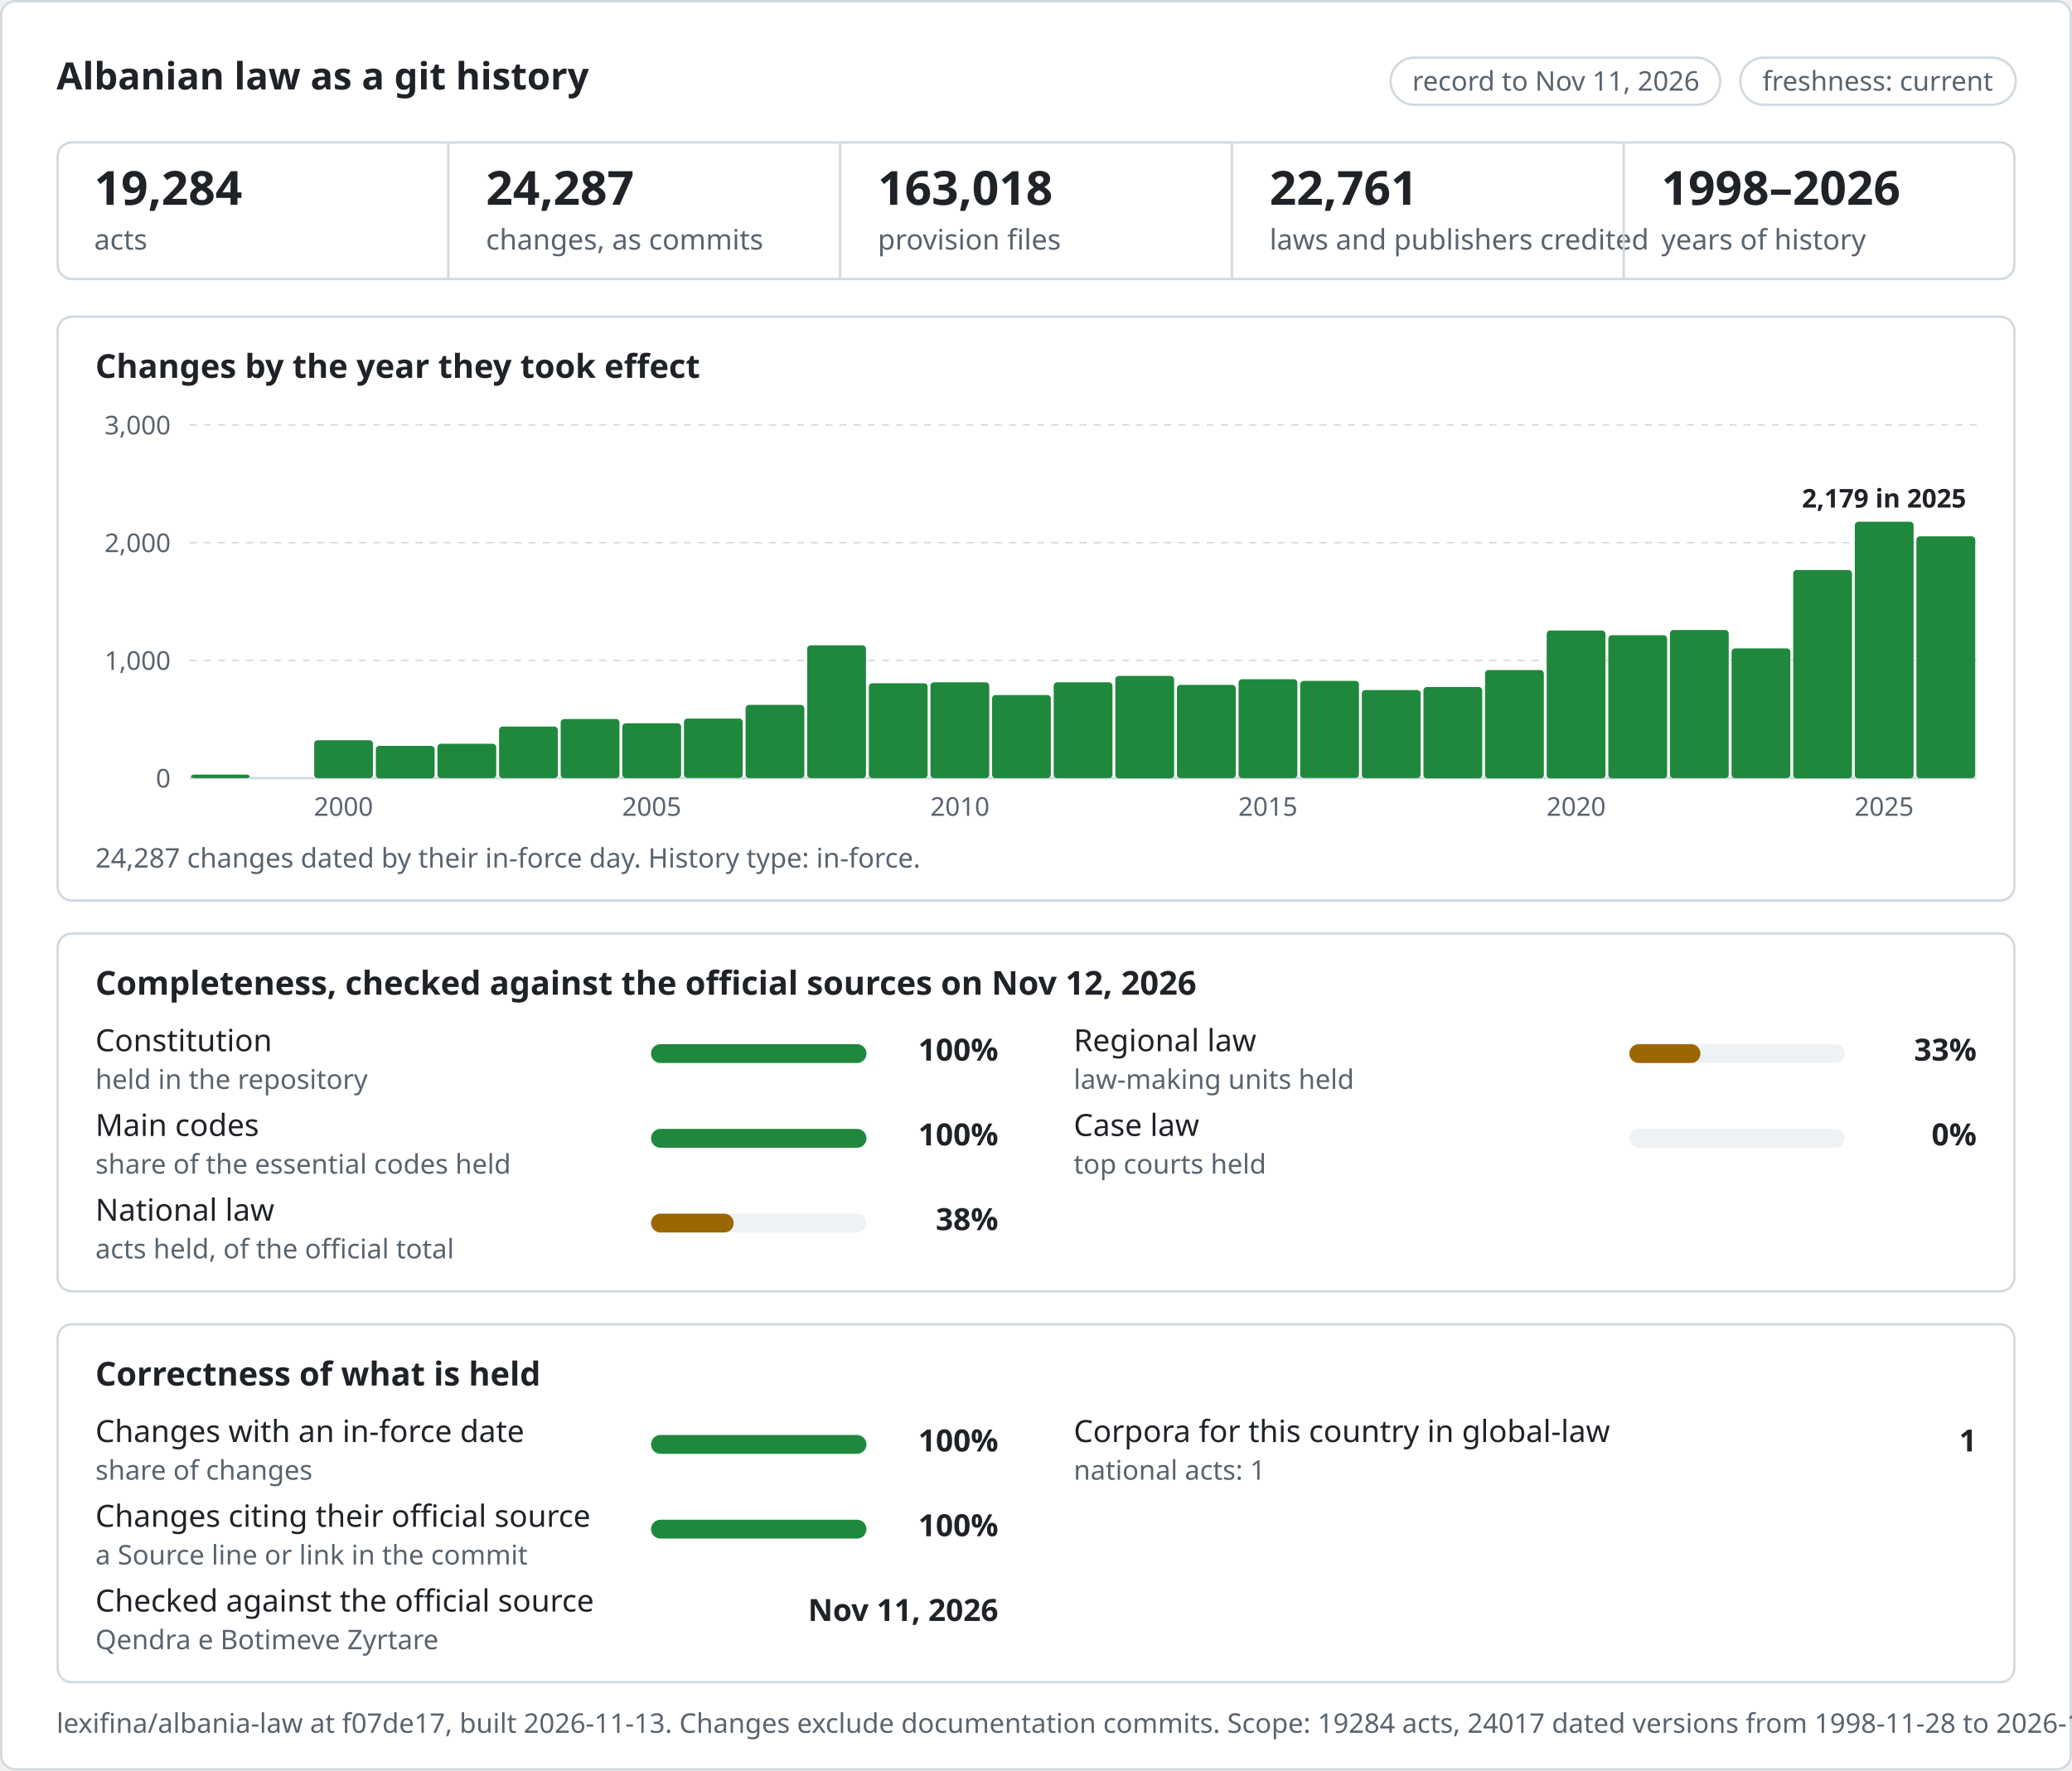
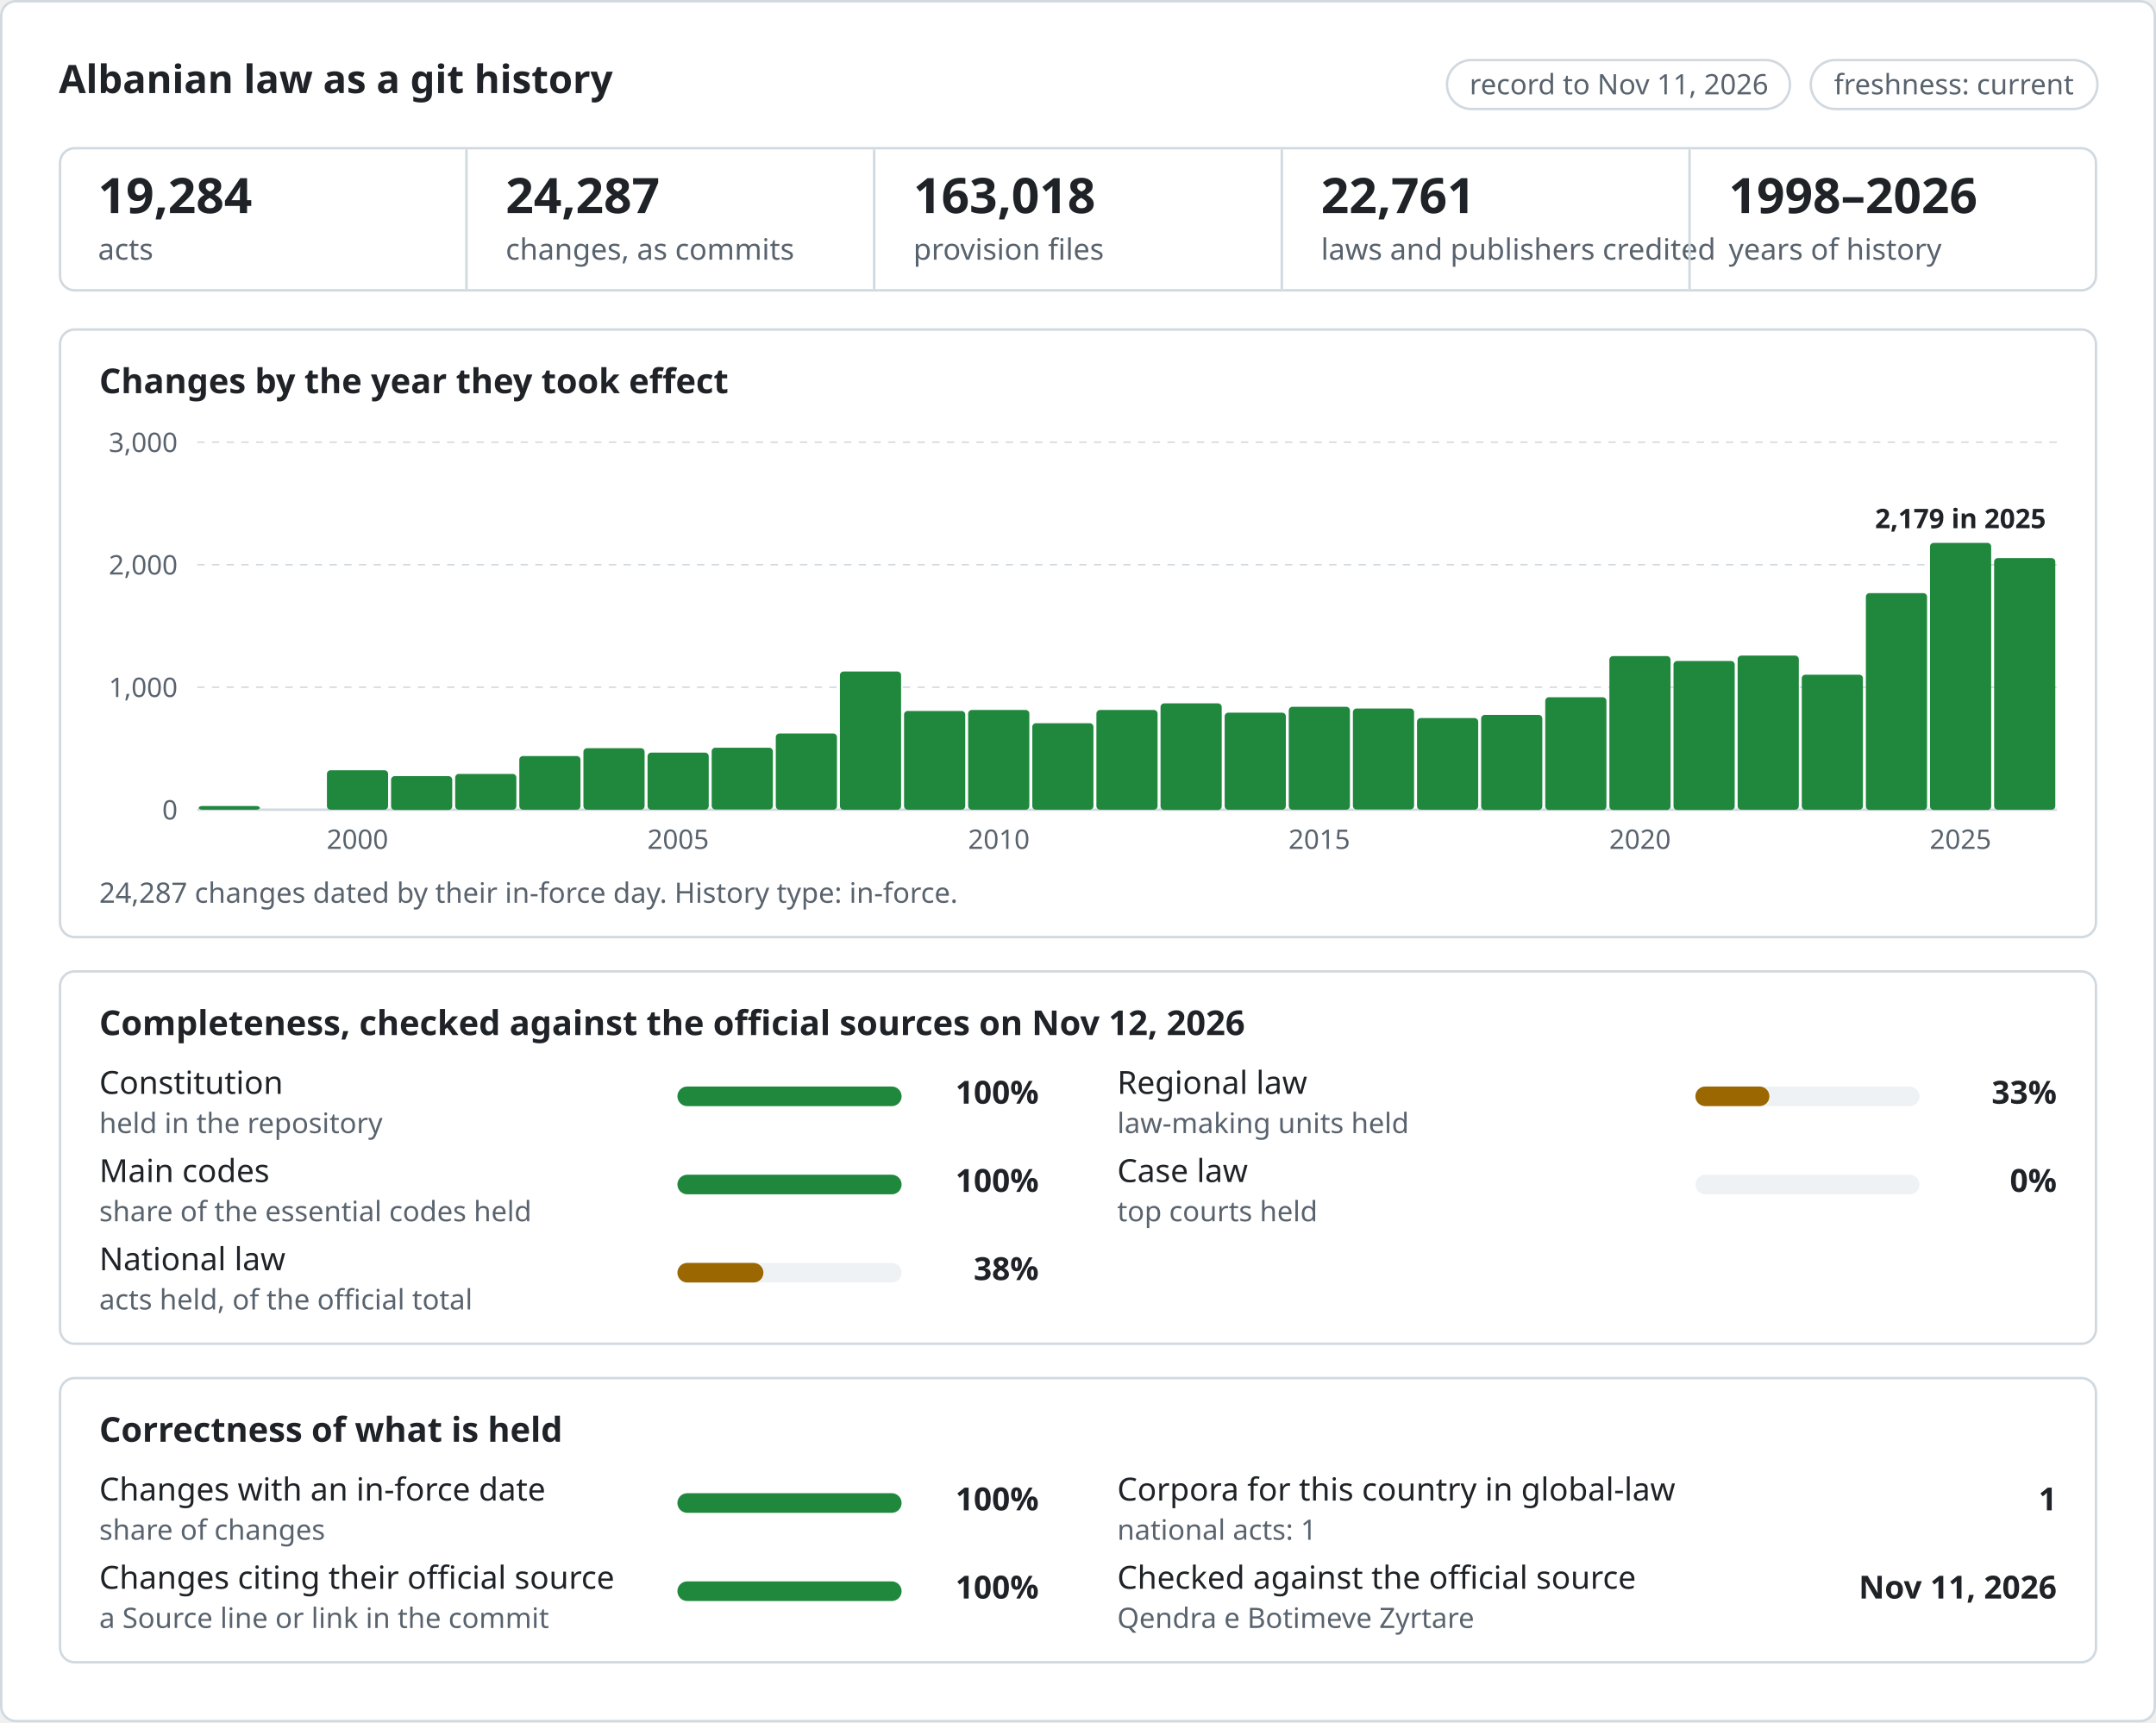
- <svg xmlns="http://www.w3.org/2000/svg" width="880" height="752" viewBox="0 0 880 752" font-family="-apple-system,BlinkMacSystemFont,Segoe UI,Noto Sans,Helvetica,Arial,sans-serif">
-   <rect x="0.5" y="0.5" width="879" height="751" rx="6" fill="#ffffff" stroke="#d1d9e0" />
+ <svg xmlns="http://www.w3.org/2000/svg" width="880" height="703" viewBox="0 0 880 703" font-family="-apple-system,BlinkMacSystemFont,Segoe UI,Noto Sans,Helvetica,Arial,sans-serif">
+   <rect x="0.5" y="0.5" width="879" height="702" rx="6" fill="#ffffff" stroke="#d1d9e0" />
  <text x="24" y="38" font-size="16" font-weight="600" fill="#1f2328">Albanian law as a git history</text>
  <rect x="590.6" y="24.5" width="140" height="20" rx="10" fill="none" stroke="#d1d9e0" />
  <text x="660.8" y="38.5" font-size="11.5" font-weight="500" text-anchor="middle" fill="#59636e">record to Nov 11, 2026</text>
  <rect x="739.1" y="24.5" width="117" height="20" rx="10" fill="none" stroke="#d1d9e0" />
  <text x="797.5" y="38.5" font-size="11.5" font-weight="500" text-anchor="middle" fill="#59636e">freshness: current</text>
  <rect x="24.5" y="60.5" width="831" height="58" rx="6" fill="#ffffff" stroke="#d1d9e0" />
  <text x="40.0" y="87" font-size="20" font-weight="600" fill="#1f2328">19,284</text>
  <text x="40.0" y="106" font-size="12" fill="#59636e">acts</text>
  <line x1="190.4" y1="61" x2="190.4" y2="118" stroke="#d1d9e0" />
  <text x="206.4" y="87" font-size="20" font-weight="600" fill="#1f2328">24,287</text>
  <text x="206.4" y="106" font-size="12" fill="#59636e">changes, as commits</text>
  <line x1="356.8" y1="61" x2="356.8" y2="118" stroke="#d1d9e0" />
  <text x="372.8" y="87" font-size="20" font-weight="600" fill="#1f2328">163,018</text>
  <text x="372.8" y="106" font-size="12" fill="#59636e">provision files</text>
  <line x1="523.2" y1="61" x2="523.2" y2="118" stroke="#d1d9e0" />
  <text x="539.2" y="87" font-size="20" font-weight="600" fill="#1f2328">22,761</text>
  <text x="539.2" y="106" font-size="12" fill="#59636e" textLength="142" lengthAdjust="spacingAndGlyphs">laws and publishers credited</text>
  <line x1="689.6" y1="61" x2="689.6" y2="118" stroke="#d1d9e0" />
  <text x="705.6" y="87" font-size="20" font-weight="600" fill="#1f2328">1998–2026</text>
  <text x="705.6" y="106" font-size="12" fill="#59636e">years of history</text>
  <rect x="24.5" y="134.5" width="831" height="248" rx="6" fill="#ffffff" stroke="#d1d9e0" />
  <text x="40.5" y="160.5" font-size="14" font-weight="600" fill="#1f2328">Changes by the year they took effect</text>
  <line x1="80.5" y1="330.5" x2="839.5" y2="330.5" stroke="#d1d9e0" stroke-width="1" />
  <text x="72.5" y="334.5" font-size="11" text-anchor="end" fill="#59636e">0</text>
  <line x1="80.5" y1="280.5" x2="839.5" y2="280.5" stroke="#d1d9e0" stroke-width="0.6" stroke-dasharray="3 3" />
  <text x="72.5" y="284.5" font-size="11" text-anchor="end" fill="#59636e">1,000</text>
  <line x1="80.5" y1="230.5" x2="839.5" y2="230.5" stroke="#d1d9e0" stroke-width="0.6" stroke-dasharray="3 3" />
  <text x="72.5" y="234.5" font-size="11" text-anchor="end" fill="#59636e">2,000</text>
  <line x1="80.5" y1="180.5" x2="839.5" y2="180.5" stroke="#d1d9e0" stroke-width="0.6" stroke-dasharray="3 3" />
  <text x="72.5" y="184.5" font-size="11" text-anchor="end" fill="#59636e">3,000</text>
  <rect x="81.10" y="329.0" width="24.97" height="1.5" rx="1.5" fill="#1f883d" />
  <rect x="133.44" y="314.4" width="24.97" height="16.1" rx="1.5" fill="#1f883d" />
  <text x="145.9" y="346.5" font-size="11" text-anchor="middle" fill="#59636e">2000</text>
  <rect x="159.62" y="316.8" width="24.97" height="13.8" rx="1.5" fill="#1f883d" />
  <rect x="185.79" y="315.9" width="24.97" height="14.6" rx="1.5" fill="#1f883d" />
  <rect x="211.96" y="308.6" width="24.97" height="21.9" rx="1.5" fill="#1f883d" />
  <rect x="238.13" y="305.4" width="24.97" height="25.1" rx="1.5" fill="#1f883d" />
  <rect x="264.31" y="307.2" width="24.97" height="23.3" rx="1.5" fill="#1f883d" />
  <text x="276.8" y="346.5" font-size="11" text-anchor="middle" fill="#59636e">2005</text>
  <rect x="290.48" y="305.2" width="24.97" height="25.2" rx="1.5" fill="#1f883d" />
  <rect x="316.65" y="299.4" width="24.97" height="31.1" rx="1.5" fill="#1f883d" />
  <rect x="342.82" y="274.1" width="24.97" height="56.4" rx="1.5" fill="#1f883d" />
  <rect x="369.00" y="290.2" width="24.97" height="40.3" rx="1.5" fill="#1f883d" />
  <rect x="395.17" y="289.8" width="24.97" height="40.7" rx="1.5" fill="#1f883d" />
  <text x="407.7" y="346.5" font-size="11" text-anchor="middle" fill="#59636e">2010</text>
  <rect x="421.34" y="295.2" width="24.97" height="35.3" rx="1.5" fill="#1f883d" />
  <rect x="447.51" y="289.8" width="24.97" height="40.7" rx="1.5" fill="#1f883d" />
  <rect x="473.69" y="287.1" width="24.97" height="43.5" rx="1.5" fill="#1f883d" />
  <rect x="499.86" y="290.9" width="24.97" height="39.6" rx="1.5" fill="#1f883d" />
  <rect x="526.03" y="288.5" width="24.97" height="42.0" rx="1.5" fill="#1f883d" />
  <text x="538.5" y="346.5" font-size="11" text-anchor="middle" fill="#59636e">2015</text>
  <rect x="552.20" y="289.2" width="24.97" height="41.2" rx="1.5" fill="#1f883d" />
  <rect x="578.38" y="293.1" width="24.97" height="37.4" rx="1.5" fill="#1f883d" />
  <rect x="604.55" y="291.8" width="24.97" height="38.8" rx="1.5" fill="#1f883d" />
  <rect x="630.72" y="284.6" width="24.97" height="46.0" rx="1.5" fill="#1f883d" />
  <rect x="656.89" y="267.8" width="24.97" height="62.8" rx="1.5" fill="#1f883d" />
  <text x="669.4" y="346.5" font-size="11" text-anchor="middle" fill="#59636e">2020</text>
  <rect x="683.07" y="269.8" width="24.97" height="60.8" rx="1.5" fill="#1f883d" />
  <rect x="709.24" y="267.6" width="24.97" height="62.9" rx="1.5" fill="#1f883d" />
  <rect x="735.41" y="275.4" width="24.97" height="55.1" rx="1.5" fill="#1f883d" />
  <rect x="761.58" y="242.1" width="24.97" height="88.5" rx="1.5" fill="#1f883d" />
  <rect x="787.76" y="221.6" width="24.97" height="109.0" rx="1.5" fill="#1f883d" />
  <text x="800.2" y="346.5" font-size="11" text-anchor="middle" fill="#59636e">2025</text>
  <text x="800.2" y="215.6" font-size="11" font-weight="600" text-anchor="middle" fill="#1f2328">2,179 in 2025</text>
  <rect x="813.93" y="227.8" width="24.97" height="102.7" rx="1.5" fill="#1f883d" />
  <text x="40.5" y="368.5" font-size="11.5" fill="#59636e">24,287 changes dated by their in-force day. History type: in-force.</text>
  <rect x="24.5" y="396.5" width="831" height="152" rx="6" fill="#ffffff" stroke="#d1d9e0" />
  <text x="40.5" y="422.5" font-size="14" font-weight="600" fill="#1f2328">Completeness, checked against the official sources on Nov 12, 2026</text>
  <text x="40.5" y="446.5" font-size="13" fill="#1f2328">Constitution</text>
  <text x="40.5" y="462.5" font-size="11.5" fill="#59636e">held in the repository</text>
  <g>
    <rect x="276.5" y="443.5" width="91.5" height="8" rx="4" fill="#eff2f5" />
    <rect x="276.5" y="443.5" width="91.5" height="8" rx="4" fill="#1f883d" />
  </g>
  <text x="424.0" y="450.5" font-size="13" font-weight="600" text-anchor="end" fill="#1f2328">100%</text>
  <text x="40.5" y="482.5" font-size="13" fill="#1f2328">Main codes</text>
  <text x="40.5" y="498.5" font-size="11.5" fill="#59636e">share of the essential codes held</text>
  <g>
    <rect x="276.5" y="479.5" width="91.5" height="8" rx="4" fill="#eff2f5" />
    <rect x="276.5" y="479.5" width="91.5" height="8" rx="4" fill="#1f883d" />
  </g>
  <text x="424.0" y="486.5" font-size="13" font-weight="600" text-anchor="end" fill="#1f2328">100%</text>
  <text x="40.5" y="518.5" font-size="13" fill="#1f2328">National law</text>
  <text x="40.5" y="534.5" font-size="11.5" fill="#59636e">acts held, of the official total</text>
  <g>
    <rect x="276.5" y="515.5" width="91.5" height="8" rx="4" fill="#eff2f5" />
    <rect x="276.5" y="515.5" width="35.1" height="8" rx="4" fill="#9a6700" />
  </g>
  <text x="424.0" y="522.5" font-size="13" font-weight="600" text-anchor="end" fill="#1f2328">38%</text>
  <text x="456.0" y="446.5" font-size="13" fill="#1f2328">Regional law</text>
  <text x="456.0" y="462.5" font-size="11.5" fill="#59636e">law-making units held</text>
  <g>
    <rect x="692.0" y="443.5" width="91.5" height="8" rx="4" fill="#eff2f5" />
    <rect x="692.0" y="443.5" width="30.2" height="8" rx="4" fill="#9a6700" />
  </g>
  <text x="839.5" y="450.5" font-size="13" font-weight="600" text-anchor="end" fill="#1f2328">33%</text>
  <text x="456.0" y="482.5" font-size="13" fill="#1f2328">Case law</text>
  <text x="456.0" y="498.5" font-size="11.5" fill="#59636e">top courts held</text>
  <g>
    <rect x="692.0" y="479.5" width="91.5" height="8" rx="4" fill="#eff2f5" />
  </g>
  <text x="839.5" y="486.5" font-size="13" font-weight="600" text-anchor="end" fill="#1f2328">0%</text>
-   <rect x="24.5" y="562.5" width="831" height="152" rx="6" fill="#ffffff" stroke="#d1d9e0" />
+   <rect x="24.5" y="562.5" width="831" height="116" rx="6" fill="#ffffff" stroke="#d1d9e0" />
  <text x="40.5" y="588.5" font-size="14" font-weight="600" fill="#1f2328">Correctness of what is held</text>
  <text x="40.5" y="612.5" font-size="13" fill="#1f2328">Changes with an in-force date</text>
  <text x="40.5" y="628.5" font-size="11.5" fill="#59636e">share of changes</text>
  <g>
    <rect x="276.5" y="609.5" width="91.5" height="8" rx="4" fill="#eff2f5" />
    <rect x="276.5" y="609.5" width="91.5" height="8" rx="4" fill="#1f883d" />
  </g>
  <text x="424.0" y="616.5" font-size="13" font-weight="600" text-anchor="end" fill="#1f2328">100%</text>
  <text x="40.5" y="648.5" font-size="13" fill="#1f2328">Changes citing their official source</text>
  <text x="40.5" y="664.5" font-size="11.5" fill="#59636e">a Source line or link in the commit</text>
  <g>
    <rect x="276.5" y="645.5" width="91.5" height="8" rx="4" fill="#eff2f5" />
    <rect x="276.5" y="645.5" width="91.5" height="8" rx="4" fill="#1f883d" />
  </g>
  <text x="424.0" y="652.5" font-size="13" font-weight="600" text-anchor="end" fill="#1f2328">100%</text>
-   <text x="40.5" y="684.5" font-size="13" fill="#1f2328">Checked against the official source</text>
-   <text x="40.5" y="700.5" font-size="11.5" fill="#59636e">Qendra e Botimeve Zyrtare</text>
-   <text x="424.0" y="688.5" font-size="13" font-weight="600" text-anchor="end" fill="#1f2328">Nov 11, 2026</text>
  <text x="456.0" y="612.5" font-size="13" fill="#1f2328">Corpora for this country in global-law</text>
  <text x="456.0" y="628.5" font-size="11.5" fill="#59636e">national acts: 1</text>
  <text x="839.5" y="616.5" font-size="13" font-weight="600" text-anchor="end" fill="#1f2328">1</text>
-   <text x="24" y="736" font-size="11.5" fill="#59636e" textLength="832" lengthAdjust="spacingAndGlyphs">lexifina/albania-law at f07de17, built 2026-11-13. Changes exclude documentation commits. Scope: 19284 acts, 24017 dated versions from 1998-11-28 to 2026-11-10</text>
+   <text x="456.0" y="648.5" font-size="13" fill="#1f2328">Checked against the official source</text>
+   <text x="456.0" y="664.5" font-size="11.5" fill="#59636e">Qendra e Botimeve Zyrtare</text>
+   <text x="839.5" y="652.5" font-size="13" font-weight="600" text-anchor="end" fill="#1f2328">Nov 11, 2026</text>
</svg>
